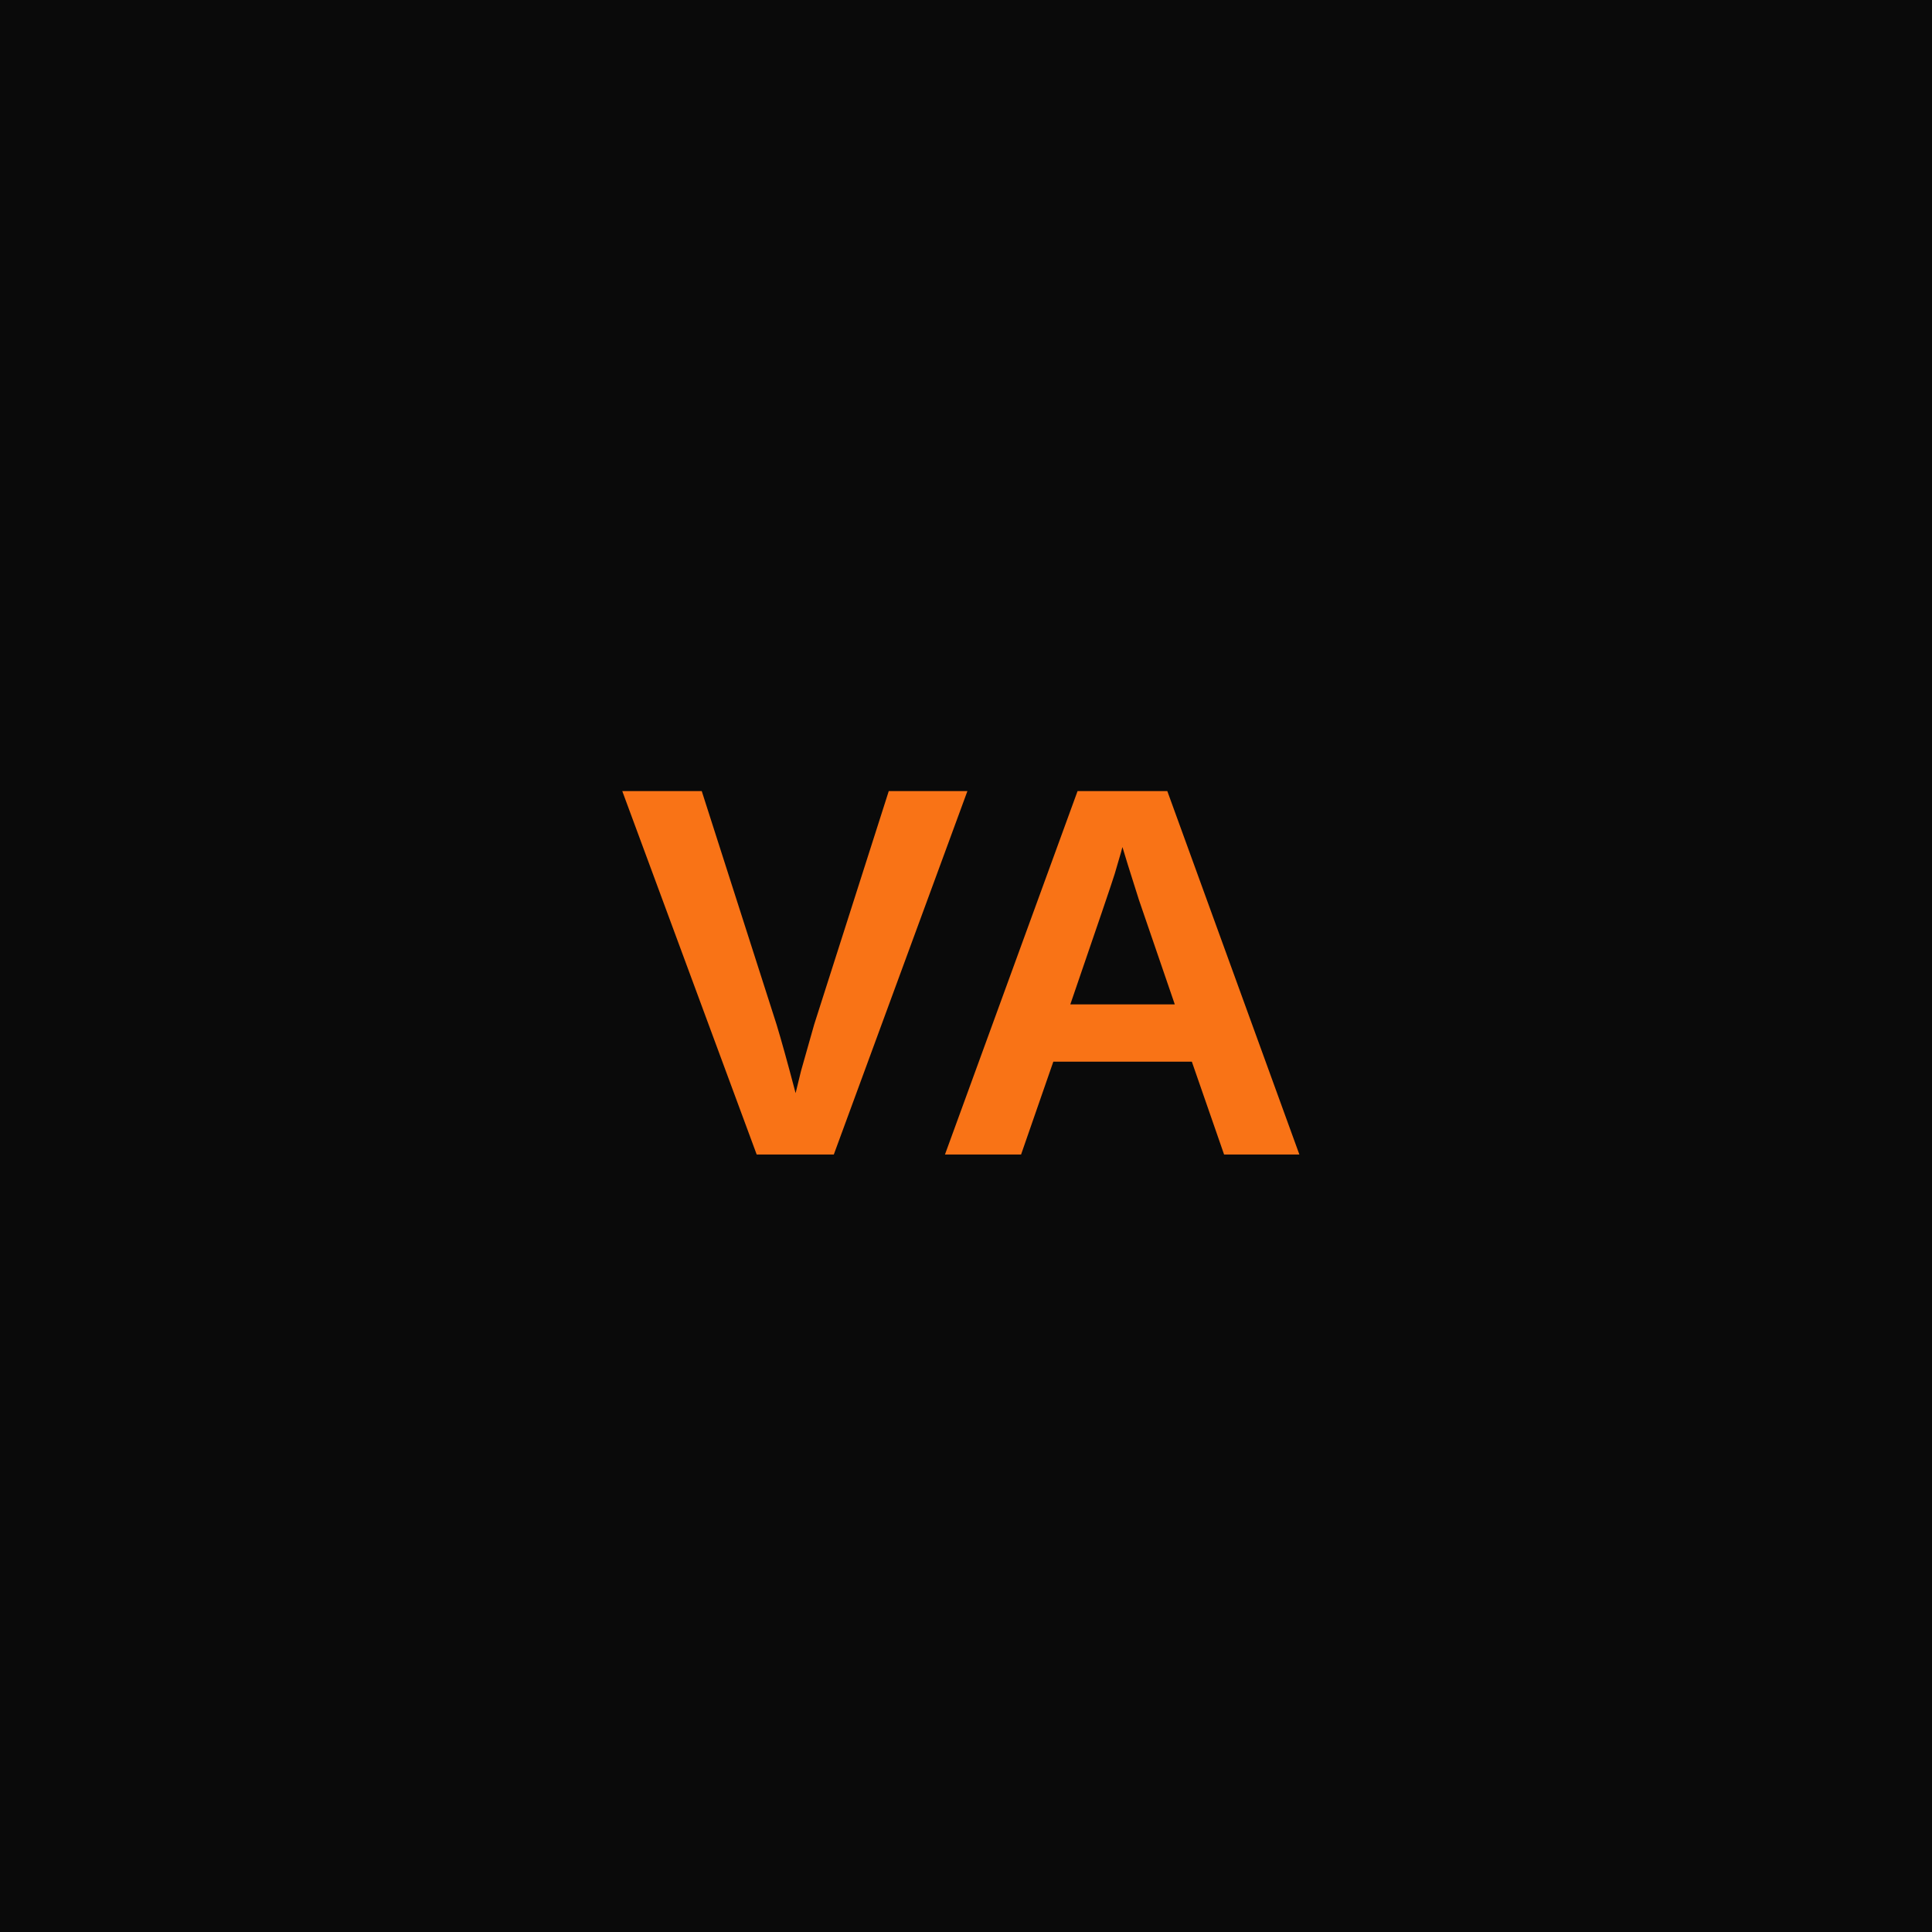
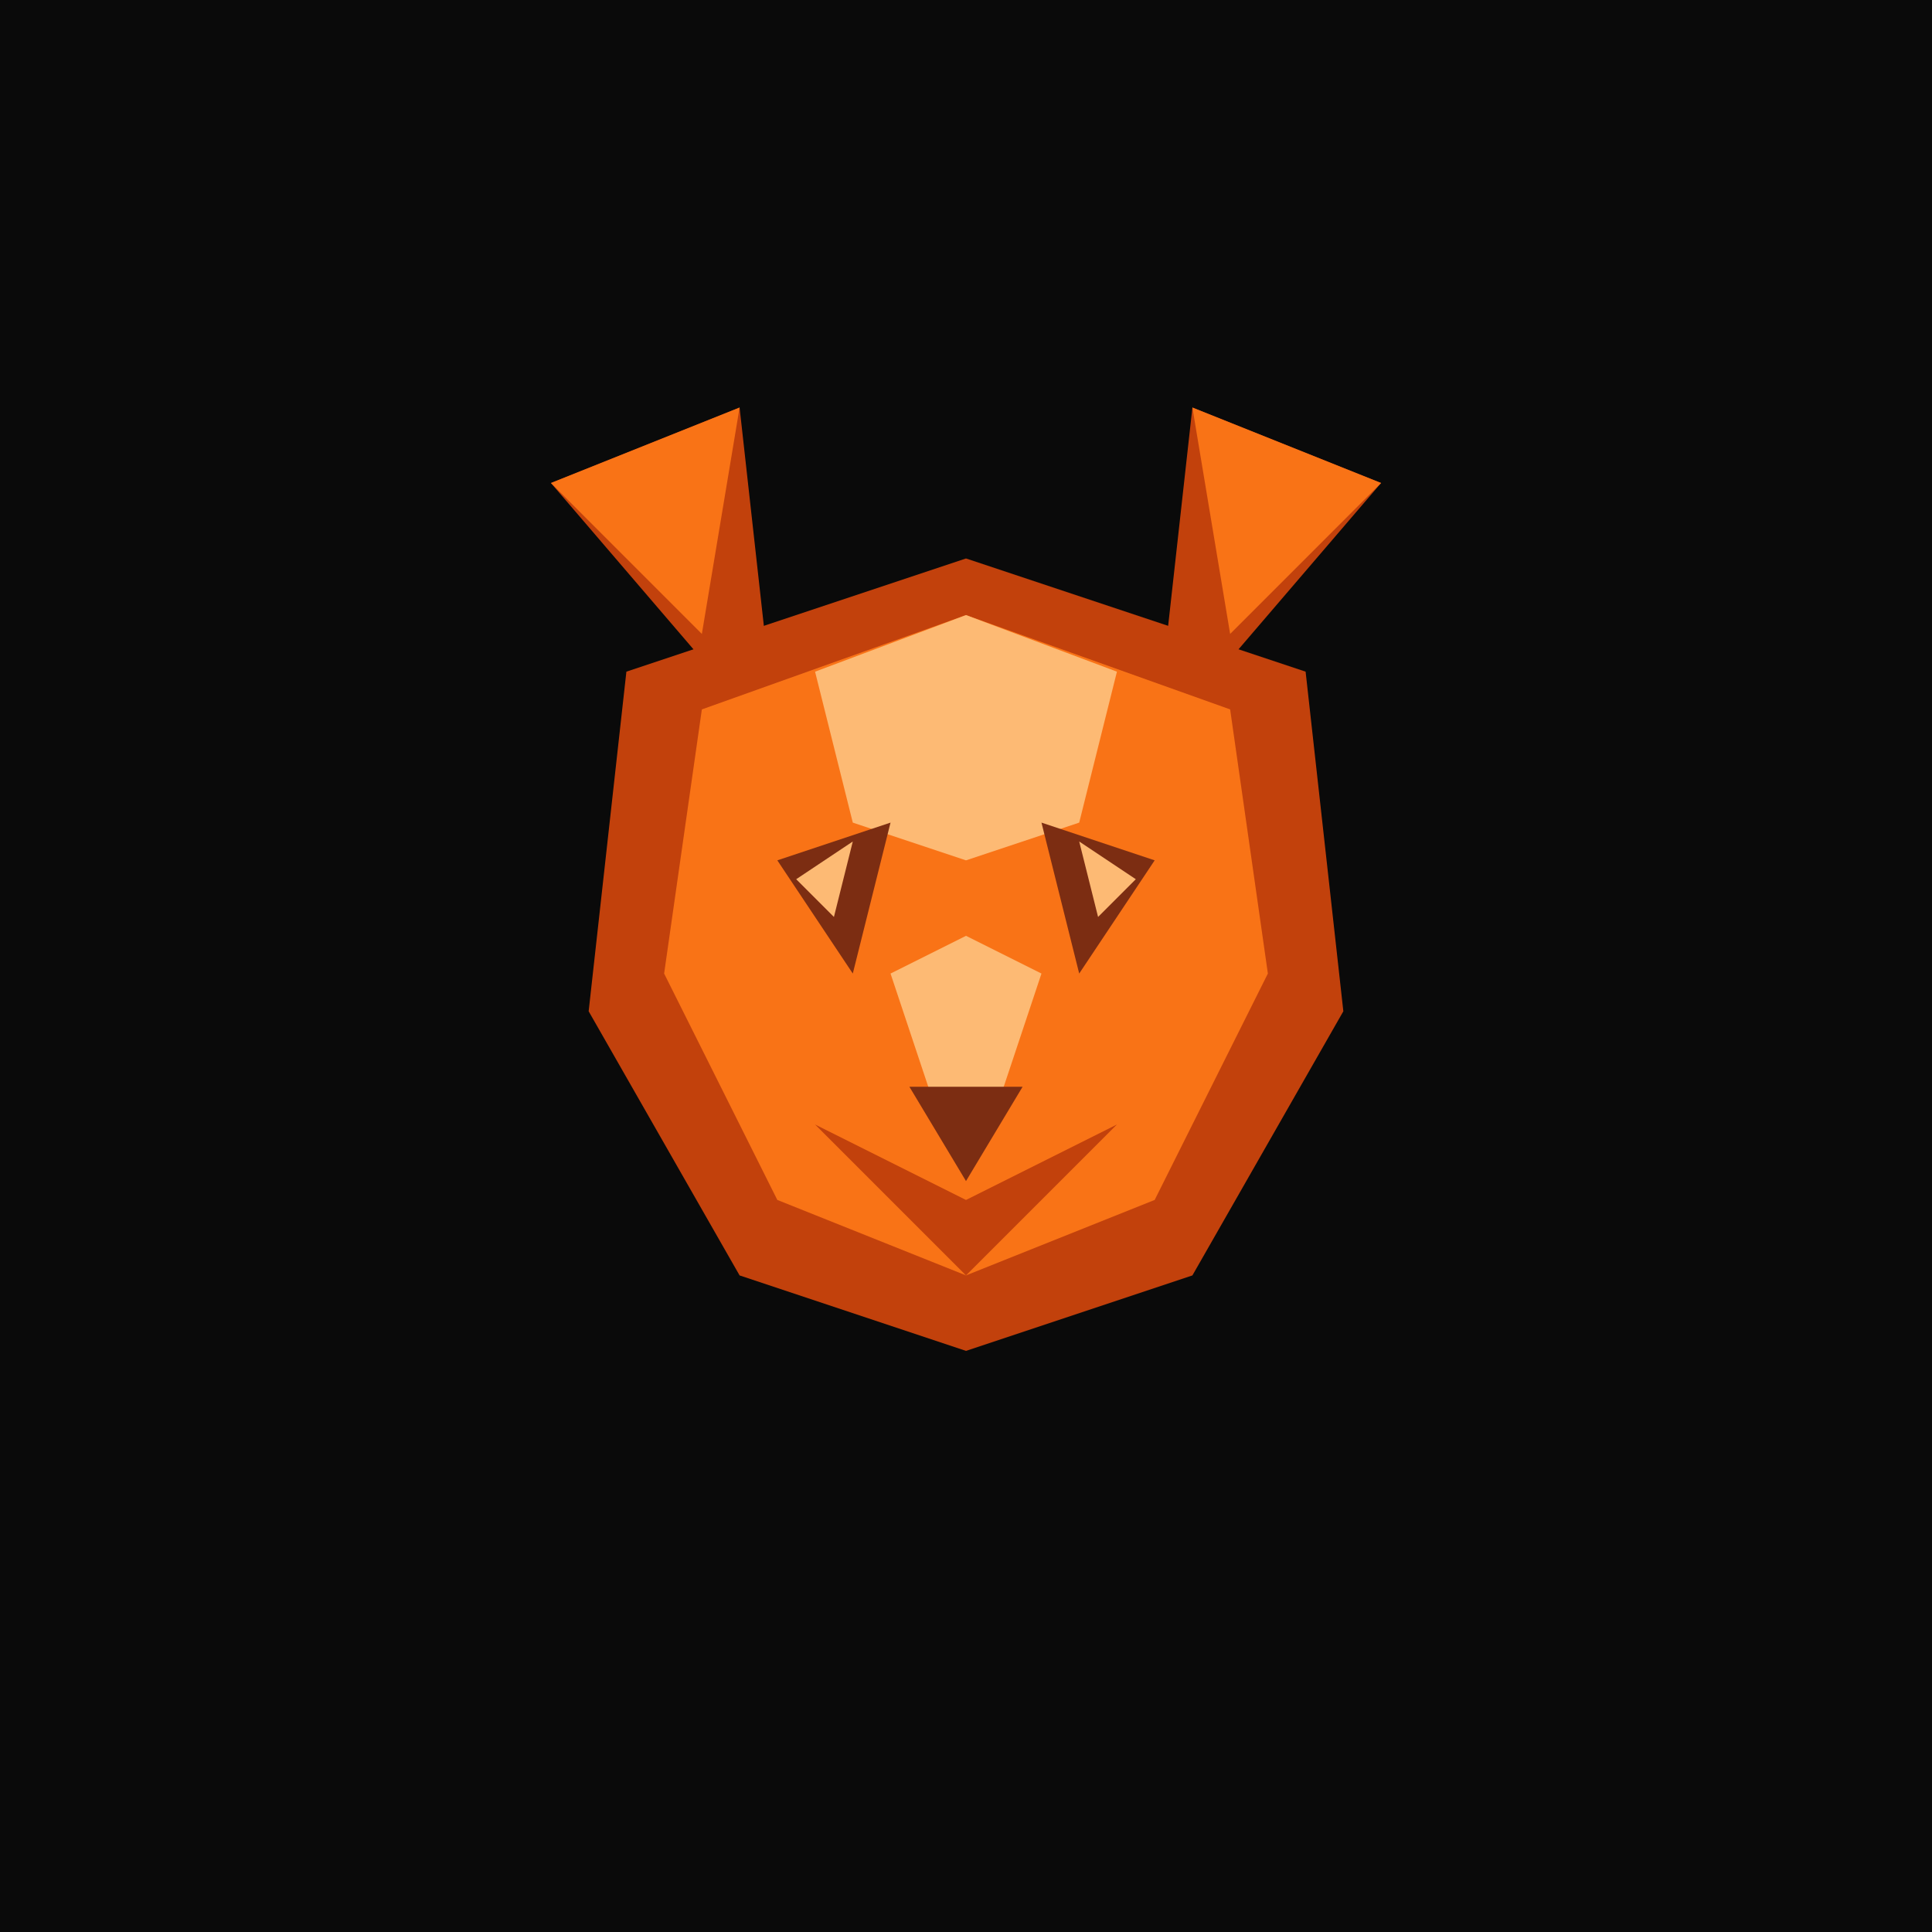
<svg xmlns="http://www.w3.org/2000/svg" width="512" height="512" viewBox="0 0 512 512">
  <rect width="512" height="512" fill="#0a0a0a" />
-   <text x="50%" y="52%" dominant-baseline="middle" text-anchor="middle" font-family="Arial,sans-serif" font-weight="900" font-size="140" fill="#f97316">VA</text>
+   <g transform="translate(96,88) scale(5)">
+     <polygon points="10,8 20,4 22,22" fill="#C2410C" />
+     <polygon points="10,8 20,4 18,16" fill="#F97316" />
+     <polygon points="54,8 44,4 42,22" fill="#C2410C" />
+     <polygon points="54,8 44,4 46,16" fill="#F97316" />
+     <polygon points="14,18 32,12 50,18 52,36 44,50 32,54 20,50 12,36" fill="#C2410C" />
+     <polygon points="18,20 32,15 46,20 48,34 42,46 32,50 22,46 16,34" fill="#F97316" />
+     <polygon points="24,18 32,15 40,18 38,26 32,28 26,26" fill="#FDBA74" />
+     <polygon points="22,28 28,26 26,34" fill="#7C2D12" />
+     <polygon points="23,29 26,27 25,31" fill="#FDBA74" />
+     <polygon points="42,28 36,26 38,34" fill="#7C2D12" />
+     <polygon points="41,29 38,27 39,31" fill="#FDBA74" />
+     <polygon points="28,34 32,32 36,34 34,40 32,42 30,40" fill="#FDBA74" />
+     <polygon points="29,40 35,40 32,45" fill="#7C2D12" />
+     <polygon points="24,42 32,50 40,42 36,44 32,46 28,44" fill="#C2410C" />
+   </g>
</svg>
